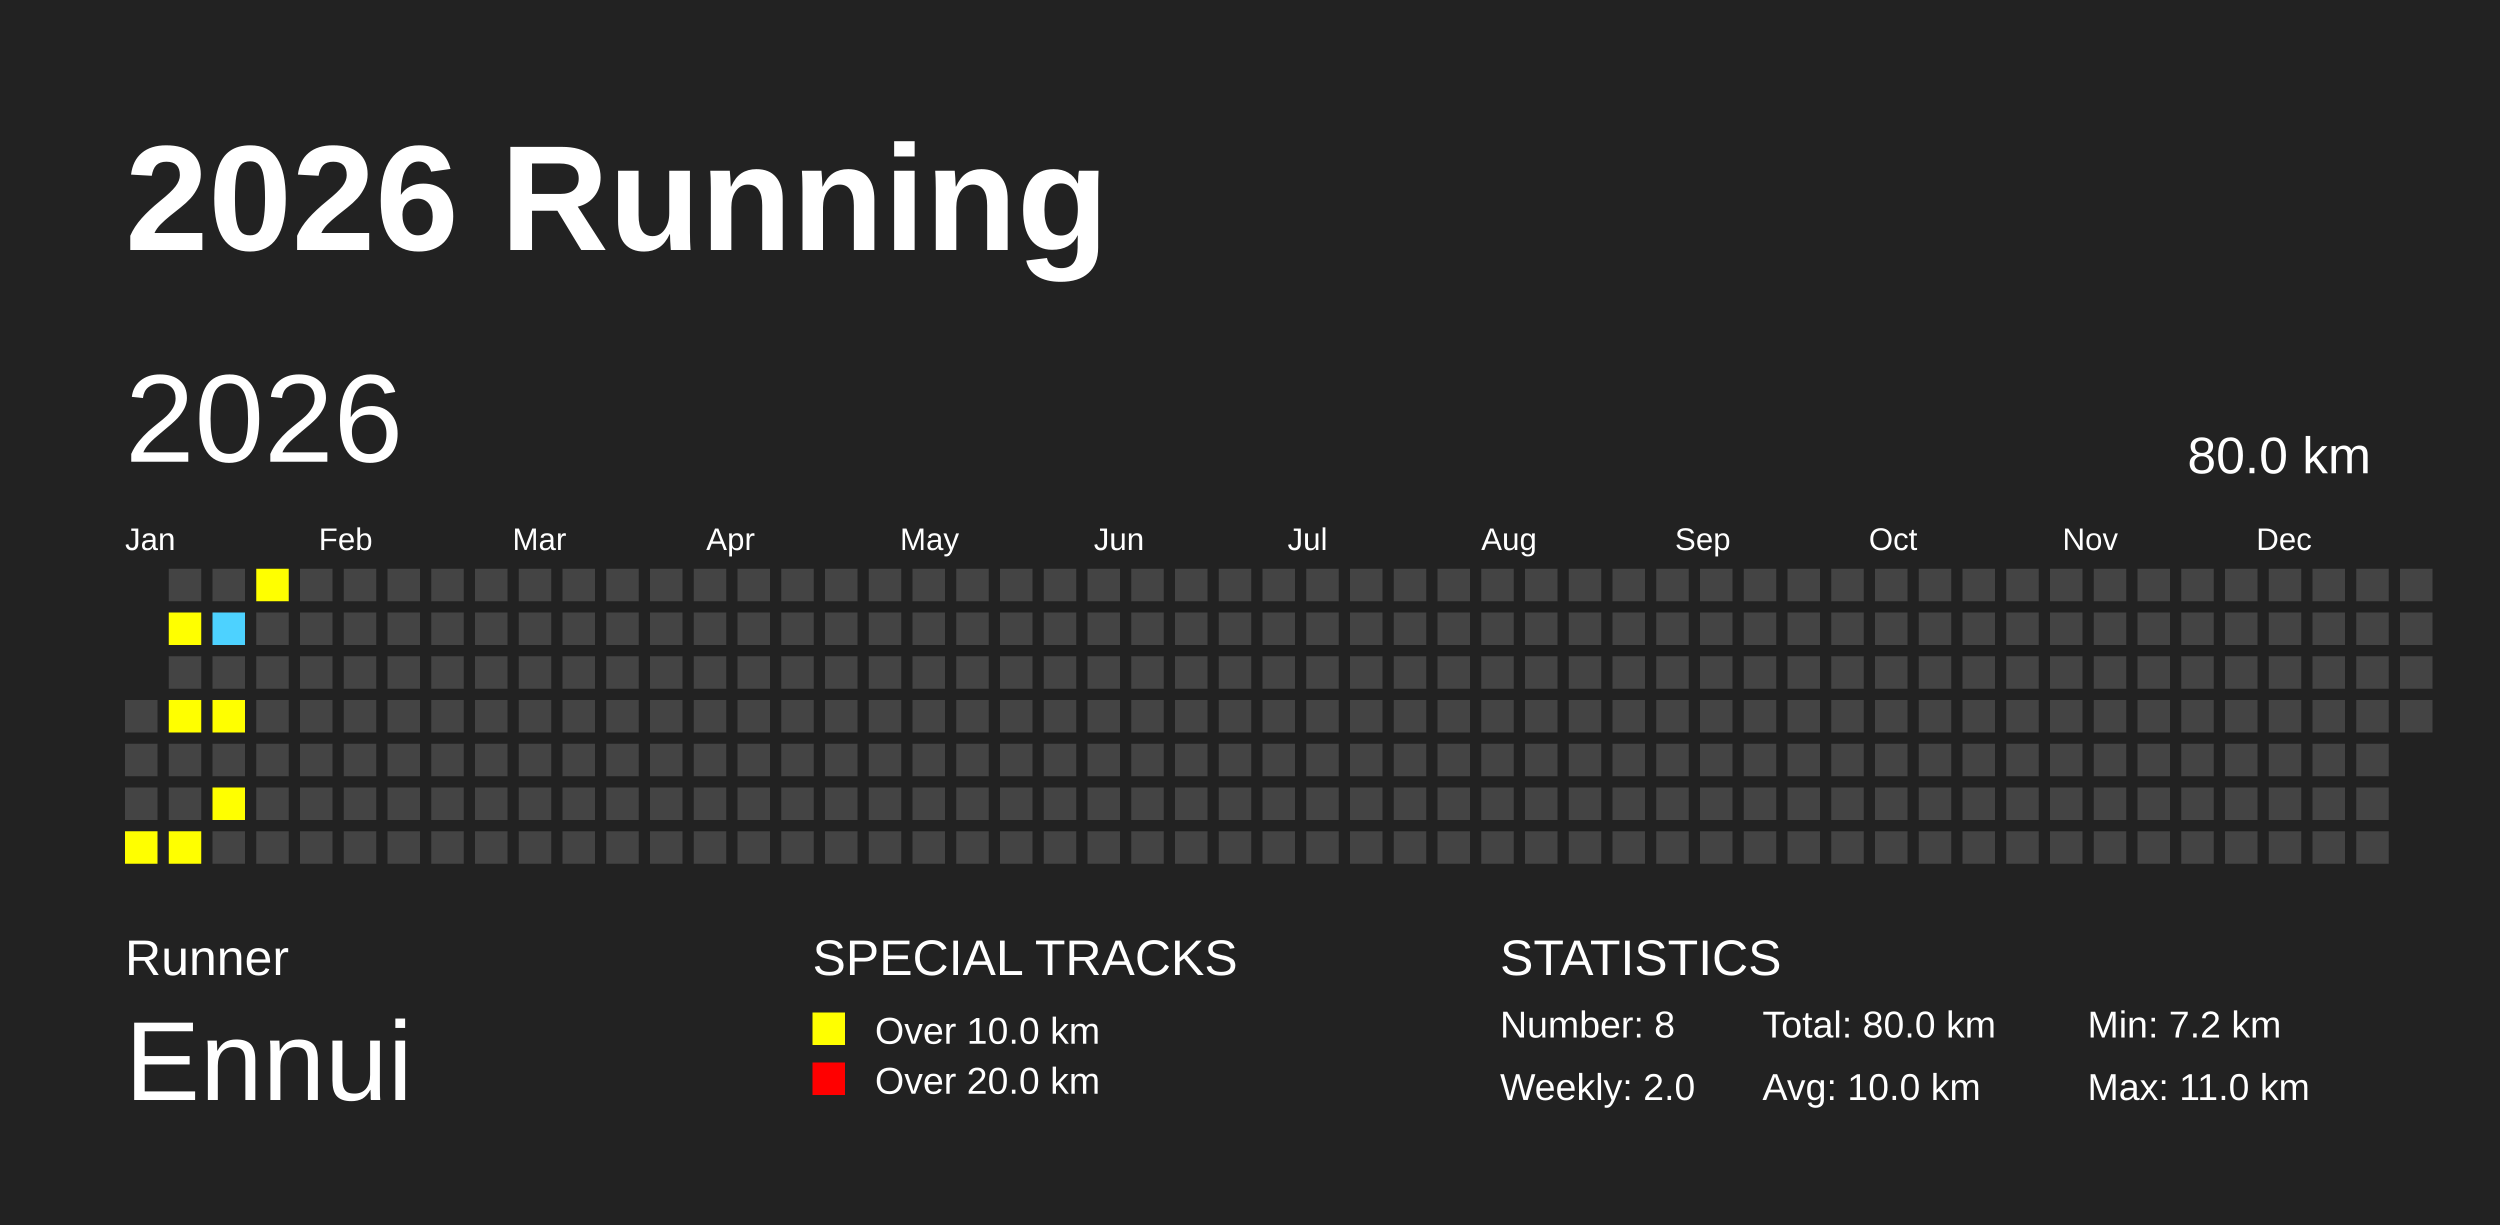
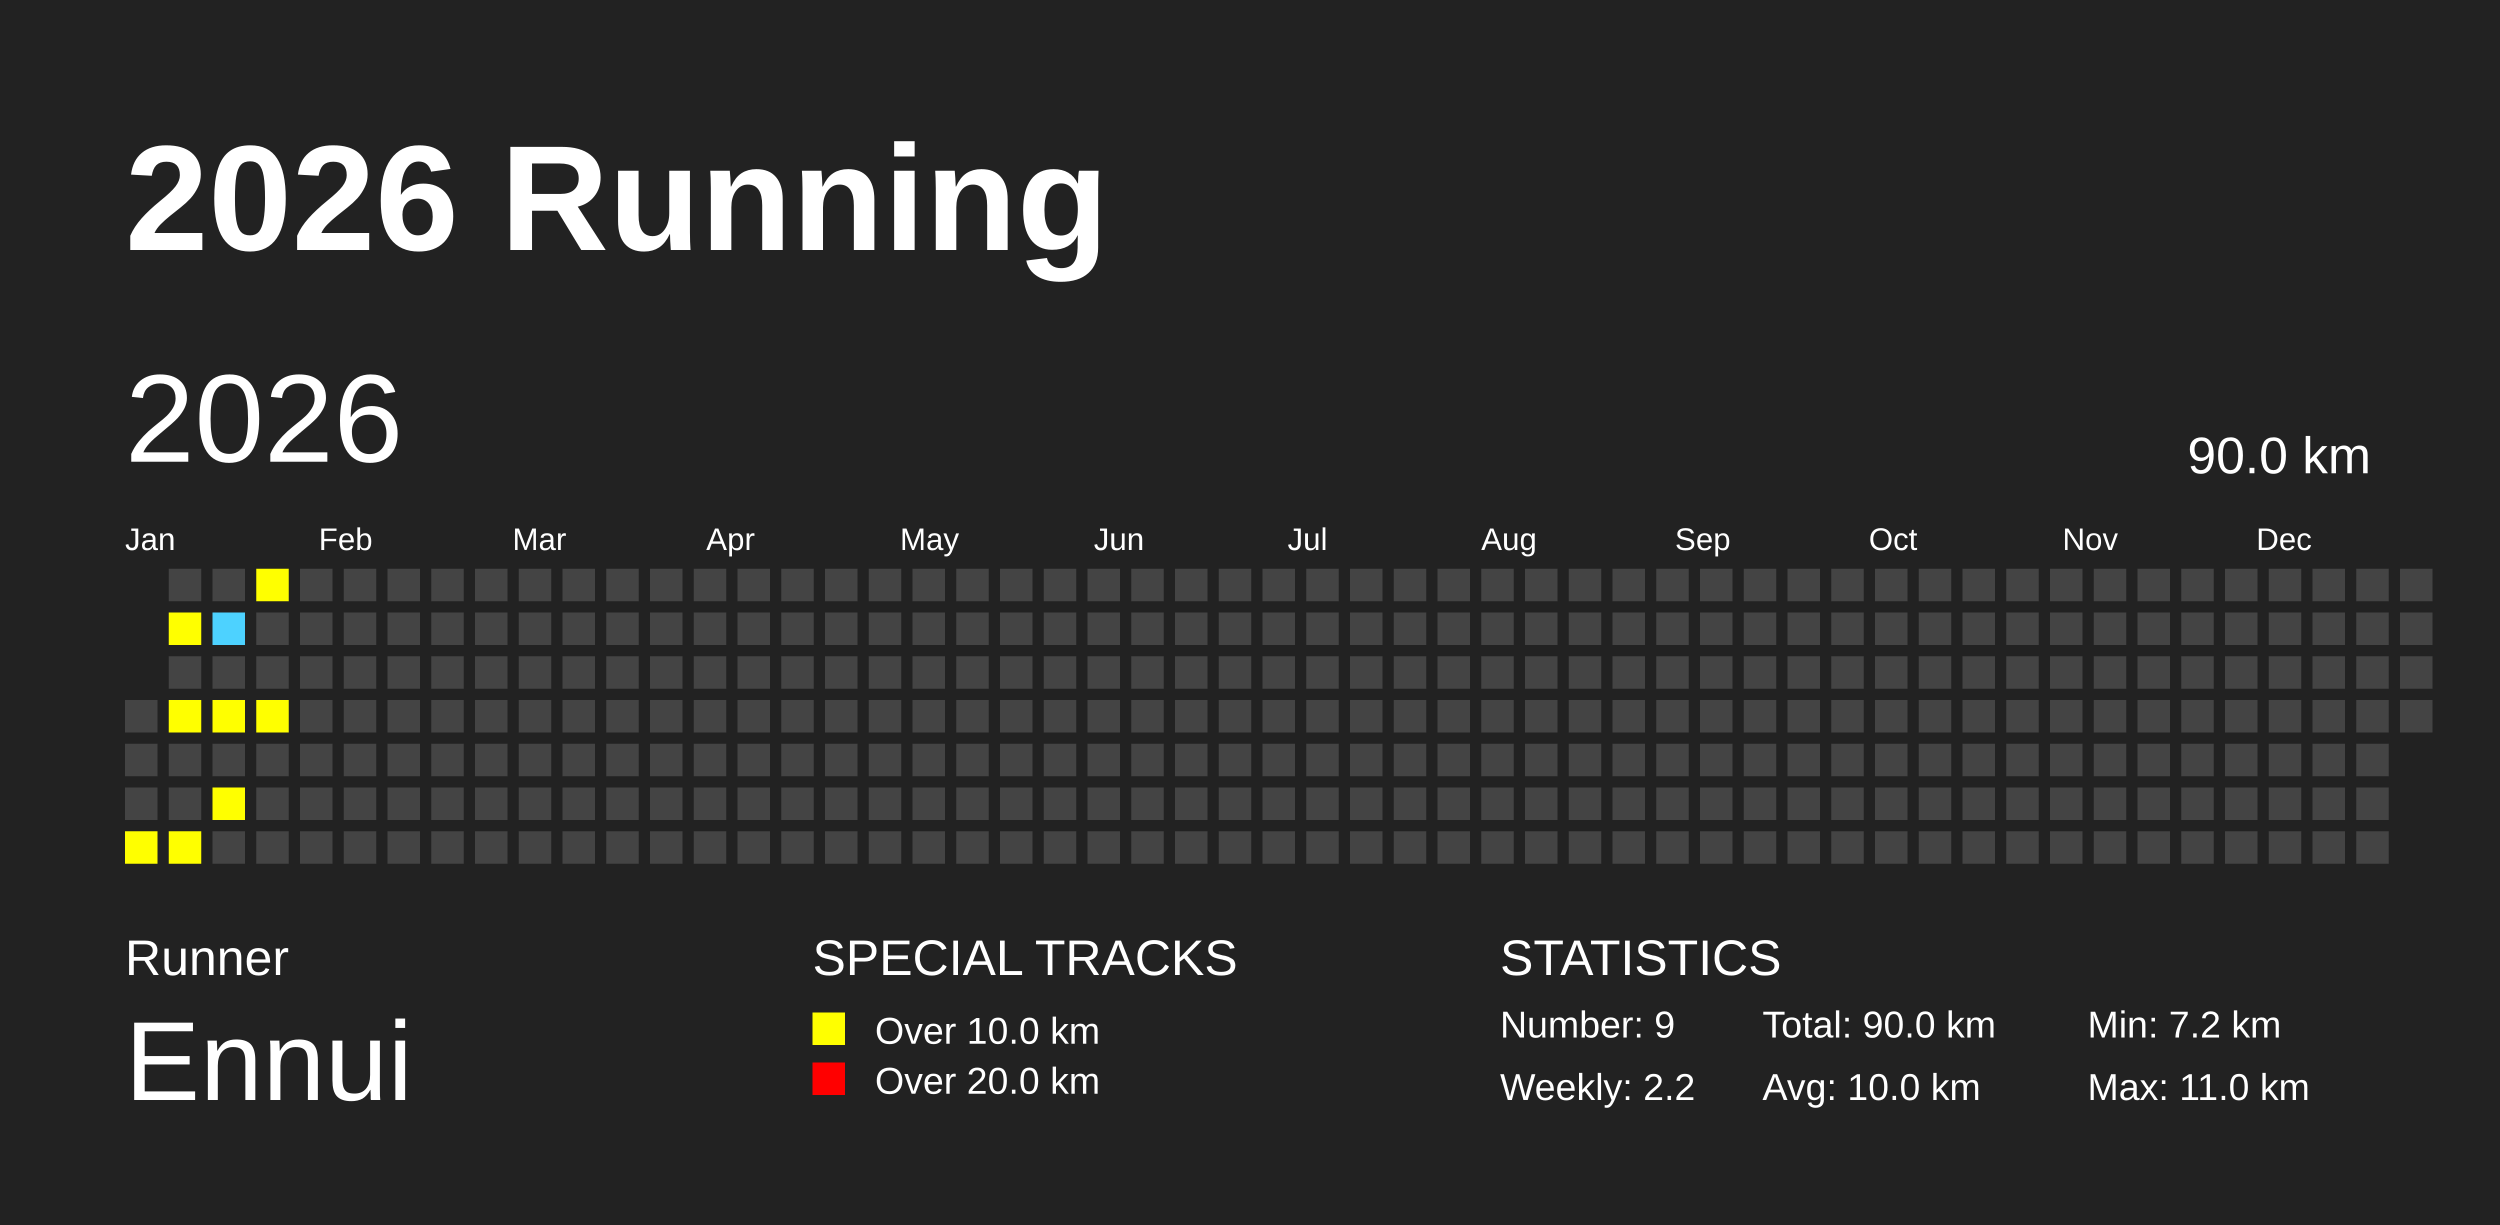
<svg xmlns="http://www.w3.org/2000/svg" baseProfile="full" height="98mm" version="1.1" viewBox="0,0,200,98" width="200mm">
  <defs />
  <rect fill="#222222" height="98" width="200" x="0" y="0" />
  <text fill="#FFFFFF" style="font-size:12px; font-family:Arial; font-weight:bold;" x="10" y="20">2026 Running</text>
  <text fill="#FFFFFF" style="font-size:4px; font-family:Arial" x="10" y="78">Runner</text>
  <text fill="#FFFFFF" style="font-size:9px; font-family:Arial" x="10" y="88">Ennui</text>
  <text fill="#FFFFFF" style="font-size:4px; font-family:Arial" x="65" y="78">SPECIAL TRACKS</text>
  <rect fill="yellow" height="2.6" width="2.6" x="65" y="81" />
  <text fill="#FFFFFF" style="font-size:3px; font-family:Arial" x="70" y="83.5">Over 10.0 km</text>
  <rect fill="red" height="2.6" width="2.6" x="65" y="85" />
  <text fill="#FFFFFF" style="font-size:3px; font-family:Arial" x="70" y="87.5">Over 20.0 km</text>
  <text fill="#FFFFFF" style="font-size:4px; font-family:Arial" x="120" y="78">STATISTICS</text>
-   <text fill="#FFFFFF" style="font-size:3px; font-family:Arial" x="120" y="83">Number: 8</text>
-   <text fill="#FFFFFF" style="font-size:3px; font-family:Arial" x="120" y="88">Weekly: 2.0</text>
-   <text fill="#FFFFFF" style="font-size:3px; font-family:Arial" x="141" y="83">Total: 80.0 km</text>
+   <text fill="#FFFFFF" style="font-size:3px; font-family:Arial" x="120" y="83">Number: 9</text>
+   <text fill="#FFFFFF" style="font-size:3px; font-family:Arial" x="120" y="88">Weekly: 2.2</text>
+   <text fill="#FFFFFF" style="font-size:3px; font-family:Arial" x="141" y="83">Total: 90.0 km</text>
  <text fill="#FFFFFF" style="font-size:3px; font-family:Arial" x="141" y="88">Avg: 10.0 km</text>
  <text fill="#FFFFFF" style="font-size:3px; font-family:Arial" x="167" y="83">Min: 7.2 km</text>
  <text fill="#FFFFFF" style="font-size:3px; font-family:Arial" x="167" y="88">Max: 11.0 km</text>
  <text dominant-baseline="hanging" fill="#FFFFFF" style="font-size:10.0px; font-family:Arial;" x="10" y="30">2026</text>
-   <text dominant-baseline="hanging" fill="#FFFFFF" style="font-size:4.125px; font-family:Arial;" x="175" y="35">80.0 km</text>
+   <text dominant-baseline="hanging" fill="#FFFFFF" style="font-size:4.125px; font-family:Arial;" x="175" y="35">90.0 km</text>
  <text fill="#FFFFFF" style="font-size:2.5px; font-family:Arial" x="10.0" y="44">Jan</text>
  <text fill="#FFFFFF" style="font-size:2.5px; font-family:Arial" x="25.5" y="44">Feb</text>
  <text fill="#FFFFFF" style="font-size:2.5px; font-family:Arial" x="41.0" y="44">Mar</text>
  <text fill="#FFFFFF" style="font-size:2.5px; font-family:Arial" x="56.5" y="44">Apr</text>
  <text fill="#FFFFFF" style="font-size:2.5px; font-family:Arial" x="72.0" y="44">May</text>
  <text fill="#FFFFFF" style="font-size:2.5px; font-family:Arial" x="87.5" y="44">Jun</text>
  <text fill="#FFFFFF" style="font-size:2.5px; font-family:Arial" x="103.0" y="44">Jul</text>
  <text fill="#FFFFFF" style="font-size:2.5px; font-family:Arial" x="118.5" y="44">Aug</text>
  <text fill="#FFFFFF" style="font-size:2.5px; font-family:Arial" x="134.0" y="44">Sep</text>
  <text fill="#FFFFFF" style="font-size:2.5px; font-family:Arial" x="149.5" y="44">Oct</text>
  <text fill="#FFFFFF" style="font-size:2.5px; font-family:Arial" x="165.0" y="44">Nov</text>
  <text fill="#FFFFFF" style="font-size:2.5px; font-family:Arial" x="180.5" y="44">Dec</text>
  <rect fill="#444444" height="2.6" width="2.6" x="10.0" y="56.0" />
  <rect fill="#444444" height="2.6" width="2.6" x="10.0" y="59.5" />
  <rect fill="#444444" height="2.6" width="2.6" x="10.0" y="63.0" />
  <rect fill="yellow" height="2.6" width="2.6" x="10.0" y="66.5" />
  <rect fill="#444444" height="2.6" width="2.6" x="13.5" y="45.5" />
  <rect fill="yellow" height="2.6" width="2.6" x="13.5" y="49.0" />
  <rect fill="#444444" height="2.6" width="2.6" x="13.5" y="52.5" />
  <rect fill="yellow" height="2.6" width="2.6" x="13.5" y="56.0" />
  <rect fill="#444444" height="2.6" width="2.6" x="13.5" y="59.5" />
  <rect fill="#444444" height="2.6" width="2.6" x="13.5" y="63.0" />
  <rect fill="yellow" height="2.6" width="2.6" x="13.5" y="66.5" />
  <rect fill="#444444" height="2.6" width="2.6" x="17.0" y="45.5" />
  <rect fill="#4DD2FF" height="2.6" width="2.6" x="17.0" y="49.0" />
  <rect fill="#444444" height="2.6" width="2.6" x="17.0" y="52.5" />
  <rect fill="yellow" height="2.6" width="2.6" x="17.0" y="56.0" />
  <rect fill="#444444" height="2.6" width="2.6" x="17.0" y="59.5" />
  <rect fill="yellow" height="2.6" width="2.6" x="17.0" y="63.0" />
  <rect fill="#444444" height="2.6" width="2.6" x="17.0" y="66.5" />
  <rect fill="yellow" height="2.6" width="2.6" x="20.5" y="45.5" />
  <rect fill="#444444" height="2.6" width="2.6" x="20.5" y="49.0" />
  <rect fill="#444444" height="2.6" width="2.6" x="20.5" y="52.5" />
-   <rect fill="#444444" height="2.6" width="2.6" x="20.5" y="56.0" />
+   <rect fill="yellow" height="2.6" width="2.6" x="20.5" y="56.0" />
  <rect fill="#444444" height="2.6" width="2.6" x="20.5" y="59.5" />
  <rect fill="#444444" height="2.6" width="2.6" x="20.5" y="63.0" />
  <rect fill="#444444" height="2.6" width="2.6" x="20.5" y="66.5" />
  <rect fill="#444444" height="2.6" width="2.6" x="24.0" y="45.5" />
  <rect fill="#444444" height="2.6" width="2.6" x="24.0" y="49.0" />
  <rect fill="#444444" height="2.6" width="2.6" x="24.0" y="52.5" />
  <rect fill="#444444" height="2.6" width="2.6" x="24.0" y="56.0" />
  <rect fill="#444444" height="2.6" width="2.6" x="24.0" y="59.5" />
  <rect fill="#444444" height="2.6" width="2.6" x="24.0" y="63.0" />
  <rect fill="#444444" height="2.6" width="2.6" x="24.0" y="66.5" />
  <rect fill="#444444" height="2.6" width="2.6" x="27.5" y="45.5" />
  <rect fill="#444444" height="2.6" width="2.6" x="27.5" y="49.0" />
  <rect fill="#444444" height="2.6" width="2.6" x="27.5" y="52.5" />
  <rect fill="#444444" height="2.6" width="2.6" x="27.5" y="56.0" />
  <rect fill="#444444" height="2.6" width="2.6" x="27.5" y="59.5" />
  <rect fill="#444444" height="2.6" width="2.6" x="27.5" y="63.0" />
  <rect fill="#444444" height="2.6" width="2.6" x="27.5" y="66.5" />
  <rect fill="#444444" height="2.6" width="2.6" x="31.0" y="45.5" />
  <rect fill="#444444" height="2.6" width="2.6" x="31.0" y="49.0" />
  <rect fill="#444444" height="2.6" width="2.6" x="31.0" y="52.5" />
  <rect fill="#444444" height="2.6" width="2.6" x="31.0" y="56.0" />
  <rect fill="#444444" height="2.6" width="2.6" x="31.0" y="59.5" />
  <rect fill="#444444" height="2.6" width="2.6" x="31.0" y="63.0" />
  <rect fill="#444444" height="2.6" width="2.6" x="31.0" y="66.5" />
  <rect fill="#444444" height="2.6" width="2.6" x="34.5" y="45.5" />
  <rect fill="#444444" height="2.6" width="2.6" x="34.5" y="49.0" />
  <rect fill="#444444" height="2.6" width="2.6" x="34.5" y="52.5" />
  <rect fill="#444444" height="2.6" width="2.6" x="34.5" y="56.0" />
  <rect fill="#444444" height="2.6" width="2.6" x="34.5" y="59.5" />
  <rect fill="#444444" height="2.6" width="2.6" x="34.5" y="63.0" />
  <rect fill="#444444" height="2.6" width="2.6" x="34.5" y="66.5" />
  <rect fill="#444444" height="2.6" width="2.6" x="38.0" y="45.5" />
  <rect fill="#444444" height="2.6" width="2.6" x="38.0" y="49.0" />
  <rect fill="#444444" height="2.6" width="2.6" x="38.0" y="52.5" />
  <rect fill="#444444" height="2.6" width="2.6" x="38.0" y="56.0" />
  <rect fill="#444444" height="2.6" width="2.6" x="38.0" y="59.5" />
  <rect fill="#444444" height="2.6" width="2.6" x="38.0" y="63.0" />
  <rect fill="#444444" height="2.6" width="2.6" x="38.0" y="66.5" />
  <rect fill="#444444" height="2.6" width="2.6" x="41.5" y="45.5" />
  <rect fill="#444444" height="2.6" width="2.6" x="41.5" y="49.0" />
  <rect fill="#444444" height="2.6" width="2.6" x="41.5" y="52.5" />
  <rect fill="#444444" height="2.6" width="2.6" x="41.5" y="56.0" />
  <rect fill="#444444" height="2.6" width="2.6" x="41.5" y="59.5" />
  <rect fill="#444444" height="2.6" width="2.6" x="41.5" y="63.0" />
  <rect fill="#444444" height="2.6" width="2.6" x="41.5" y="66.5" />
  <rect fill="#444444" height="2.6" width="2.6" x="45.0" y="45.5" />
  <rect fill="#444444" height="2.6" width="2.6" x="45.0" y="49.0" />
  <rect fill="#444444" height="2.6" width="2.6" x="45.0" y="52.5" />
  <rect fill="#444444" height="2.6" width="2.6" x="45.0" y="56.0" />
  <rect fill="#444444" height="2.6" width="2.6" x="45.0" y="59.5" />
  <rect fill="#444444" height="2.6" width="2.6" x="45.0" y="63.0" />
  <rect fill="#444444" height="2.6" width="2.6" x="45.0" y="66.5" />
  <rect fill="#444444" height="2.6" width="2.6" x="48.5" y="45.5" />
  <rect fill="#444444" height="2.6" width="2.6" x="48.5" y="49.0" />
  <rect fill="#444444" height="2.6" width="2.6" x="48.5" y="52.5" />
  <rect fill="#444444" height="2.6" width="2.6" x="48.5" y="56.0" />
  <rect fill="#444444" height="2.6" width="2.6" x="48.5" y="59.5" />
  <rect fill="#444444" height="2.6" width="2.6" x="48.5" y="63.0" />
  <rect fill="#444444" height="2.6" width="2.6" x="48.5" y="66.5" />
  <rect fill="#444444" height="2.6" width="2.6" x="52.0" y="45.5" />
  <rect fill="#444444" height="2.6" width="2.6" x="52.0" y="49.0" />
  <rect fill="#444444" height="2.6" width="2.6" x="52.0" y="52.5" />
  <rect fill="#444444" height="2.6" width="2.6" x="52.0" y="56.0" />
  <rect fill="#444444" height="2.6" width="2.6" x="52.0" y="59.5" />
  <rect fill="#444444" height="2.6" width="2.6" x="52.0" y="63.0" />
  <rect fill="#444444" height="2.6" width="2.6" x="52.0" y="66.5" />
  <rect fill="#444444" height="2.6" width="2.6" x="55.5" y="45.5" />
  <rect fill="#444444" height="2.6" width="2.6" x="55.5" y="49.0" />
  <rect fill="#444444" height="2.6" width="2.6" x="55.5" y="52.5" />
  <rect fill="#444444" height="2.6" width="2.6" x="55.5" y="56.0" />
  <rect fill="#444444" height="2.6" width="2.6" x="55.5" y="59.5" />
  <rect fill="#444444" height="2.6" width="2.6" x="55.5" y="63.0" />
  <rect fill="#444444" height="2.6" width="2.6" x="55.5" y="66.5" />
  <rect fill="#444444" height="2.6" width="2.6" x="59.0" y="45.5" />
  <rect fill="#444444" height="2.6" width="2.6" x="59.0" y="49.0" />
  <rect fill="#444444" height="2.6" width="2.6" x="59.0" y="52.5" />
  <rect fill="#444444" height="2.6" width="2.6" x="59.0" y="56.0" />
  <rect fill="#444444" height="2.6" width="2.6" x="59.0" y="59.5" />
  <rect fill="#444444" height="2.6" width="2.6" x="59.0" y="63.0" />
  <rect fill="#444444" height="2.6" width="2.6" x="59.0" y="66.5" />
  <rect fill="#444444" height="2.6" width="2.6" x="62.5" y="45.5" />
  <rect fill="#444444" height="2.6" width="2.6" x="62.5" y="49.0" />
  <rect fill="#444444" height="2.6" width="2.6" x="62.5" y="52.5" />
  <rect fill="#444444" height="2.6" width="2.6" x="62.5" y="56.0" />
  <rect fill="#444444" height="2.6" width="2.6" x="62.5" y="59.5" />
  <rect fill="#444444" height="2.6" width="2.6" x="62.5" y="63.0" />
  <rect fill="#444444" height="2.6" width="2.6" x="62.5" y="66.5" />
  <rect fill="#444444" height="2.6" width="2.6" x="66.0" y="45.5" />
  <rect fill="#444444" height="2.6" width="2.6" x="66.0" y="49.0" />
  <rect fill="#444444" height="2.6" width="2.6" x="66.0" y="52.5" />
  <rect fill="#444444" height="2.6" width="2.6" x="66.0" y="56.0" />
  <rect fill="#444444" height="2.6" width="2.6" x="66.0" y="59.5" />
  <rect fill="#444444" height="2.6" width="2.6" x="66.0" y="63.0" />
  <rect fill="#444444" height="2.6" width="2.6" x="66.0" y="66.5" />
  <rect fill="#444444" height="2.6" width="2.6" x="69.5" y="45.5" />
  <rect fill="#444444" height="2.6" width="2.6" x="69.5" y="49.0" />
  <rect fill="#444444" height="2.6" width="2.6" x="69.5" y="52.5" />
  <rect fill="#444444" height="2.6" width="2.6" x="69.5" y="56.0" />
  <rect fill="#444444" height="2.6" width="2.6" x="69.5" y="59.5" />
  <rect fill="#444444" height="2.6" width="2.6" x="69.5" y="63.0" />
  <rect fill="#444444" height="2.6" width="2.6" x="69.5" y="66.5" />
  <rect fill="#444444" height="2.6" width="2.6" x="73.0" y="45.5" />
  <rect fill="#444444" height="2.6" width="2.6" x="73.0" y="49.0" />
  <rect fill="#444444" height="2.6" width="2.6" x="73.0" y="52.5" />
  <rect fill="#444444" height="2.6" width="2.6" x="73.0" y="56.0" />
  <rect fill="#444444" height="2.6" width="2.6" x="73.0" y="59.5" />
  <rect fill="#444444" height="2.6" width="2.6" x="73.0" y="63.0" />
  <rect fill="#444444" height="2.6" width="2.6" x="73.0" y="66.5" />
  <rect fill="#444444" height="2.6" width="2.6" x="76.5" y="45.5" />
  <rect fill="#444444" height="2.6" width="2.6" x="76.5" y="49.0" />
  <rect fill="#444444" height="2.6" width="2.6" x="76.5" y="52.5" />
  <rect fill="#444444" height="2.6" width="2.6" x="76.5" y="56.0" />
  <rect fill="#444444" height="2.6" width="2.6" x="76.5" y="59.5" />
  <rect fill="#444444" height="2.6" width="2.6" x="76.5" y="63.0" />
  <rect fill="#444444" height="2.6" width="2.6" x="76.5" y="66.5" />
  <rect fill="#444444" height="2.6" width="2.6" x="80.0" y="45.5" />
  <rect fill="#444444" height="2.6" width="2.6" x="80.0" y="49.0" />
  <rect fill="#444444" height="2.6" width="2.6" x="80.0" y="52.5" />
  <rect fill="#444444" height="2.6" width="2.6" x="80.0" y="56.0" />
  <rect fill="#444444" height="2.6" width="2.6" x="80.0" y="59.5" />
  <rect fill="#444444" height="2.6" width="2.6" x="80.0" y="63.0" />
  <rect fill="#444444" height="2.6" width="2.6" x="80.0" y="66.5" />
  <rect fill="#444444" height="2.6" width="2.6" x="83.5" y="45.5" />
  <rect fill="#444444" height="2.6" width="2.6" x="83.5" y="49.0" />
  <rect fill="#444444" height="2.6" width="2.6" x="83.5" y="52.5" />
  <rect fill="#444444" height="2.6" width="2.6" x="83.5" y="56.0" />
  <rect fill="#444444" height="2.6" width="2.6" x="83.5" y="59.5" />
  <rect fill="#444444" height="2.6" width="2.6" x="83.5" y="63.0" />
  <rect fill="#444444" height="2.6" width="2.6" x="83.5" y="66.5" />
  <rect fill="#444444" height="2.6" width="2.6" x="87.0" y="45.5" />
  <rect fill="#444444" height="2.6" width="2.6" x="87.0" y="49.0" />
  <rect fill="#444444" height="2.6" width="2.6" x="87.0" y="52.5" />
  <rect fill="#444444" height="2.6" width="2.6" x="87.0" y="56.0" />
  <rect fill="#444444" height="2.6" width="2.6" x="87.0" y="59.5" />
  <rect fill="#444444" height="2.6" width="2.6" x="87.0" y="63.0" />
  <rect fill="#444444" height="2.6" width="2.6" x="87.0" y="66.5" />
  <rect fill="#444444" height="2.6" width="2.6" x="90.5" y="45.5" />
  <rect fill="#444444" height="2.6" width="2.6" x="90.5" y="49.0" />
  <rect fill="#444444" height="2.6" width="2.6" x="90.5" y="52.5" />
  <rect fill="#444444" height="2.6" width="2.6" x="90.5" y="56.0" />
  <rect fill="#444444" height="2.6" width="2.6" x="90.5" y="59.5" />
  <rect fill="#444444" height="2.6" width="2.6" x="90.5" y="63.0" />
  <rect fill="#444444" height="2.6" width="2.6" x="90.5" y="66.5" />
  <rect fill="#444444" height="2.6" width="2.6" x="94.0" y="45.5" />
  <rect fill="#444444" height="2.6" width="2.6" x="94.0" y="49.0" />
  <rect fill="#444444" height="2.6" width="2.6" x="94.0" y="52.5" />
  <rect fill="#444444" height="2.6" width="2.6" x="94.0" y="56.0" />
  <rect fill="#444444" height="2.6" width="2.6" x="94.0" y="59.5" />
  <rect fill="#444444" height="2.6" width="2.6" x="94.0" y="63.0" />
  <rect fill="#444444" height="2.6" width="2.6" x="94.0" y="66.5" />
  <rect fill="#444444" height="2.6" width="2.6" x="97.5" y="45.5" />
  <rect fill="#444444" height="2.6" width="2.6" x="97.5" y="49.0" />
  <rect fill="#444444" height="2.6" width="2.6" x="97.5" y="52.5" />
  <rect fill="#444444" height="2.6" width="2.6" x="97.5" y="56.0" />
  <rect fill="#444444" height="2.6" width="2.6" x="97.5" y="59.5" />
  <rect fill="#444444" height="2.6" width="2.6" x="97.5" y="63.0" />
  <rect fill="#444444" height="2.6" width="2.6" x="97.5" y="66.5" />
  <rect fill="#444444" height="2.6" width="2.6" x="101.0" y="45.5" />
  <rect fill="#444444" height="2.6" width="2.6" x="101.0" y="49.0" />
  <rect fill="#444444" height="2.6" width="2.6" x="101.0" y="52.5" />
  <rect fill="#444444" height="2.6" width="2.6" x="101.0" y="56.0" />
  <rect fill="#444444" height="2.6" width="2.6" x="101.0" y="59.5" />
  <rect fill="#444444" height="2.6" width="2.6" x="101.0" y="63.0" />
  <rect fill="#444444" height="2.6" width="2.6" x="101.0" y="66.5" />
  <rect fill="#444444" height="2.6" width="2.6" x="104.5" y="45.5" />
  <rect fill="#444444" height="2.6" width="2.6" x="104.5" y="49.0" />
  <rect fill="#444444" height="2.6" width="2.6" x="104.5" y="52.5" />
  <rect fill="#444444" height="2.6" width="2.6" x="104.5" y="56.0" />
  <rect fill="#444444" height="2.6" width="2.6" x="104.5" y="59.5" />
  <rect fill="#444444" height="2.6" width="2.6" x="104.5" y="63.0" />
  <rect fill="#444444" height="2.6" width="2.6" x="104.5" y="66.5" />
  <rect fill="#444444" height="2.6" width="2.6" x="108.0" y="45.5" />
  <rect fill="#444444" height="2.6" width="2.6" x="108.0" y="49.0" />
  <rect fill="#444444" height="2.6" width="2.6" x="108.0" y="52.5" />
  <rect fill="#444444" height="2.6" width="2.6" x="108.0" y="56.0" />
  <rect fill="#444444" height="2.6" width="2.6" x="108.0" y="59.5" />
  <rect fill="#444444" height="2.6" width="2.6" x="108.0" y="63.0" />
  <rect fill="#444444" height="2.6" width="2.6" x="108.0" y="66.5" />
  <rect fill="#444444" height="2.6" width="2.6" x="111.5" y="45.5" />
  <rect fill="#444444" height="2.6" width="2.6" x="111.5" y="49.0" />
  <rect fill="#444444" height="2.6" width="2.6" x="111.5" y="52.5" />
  <rect fill="#444444" height="2.6" width="2.6" x="111.5" y="56.0" />
  <rect fill="#444444" height="2.6" width="2.6" x="111.5" y="59.5" />
  <rect fill="#444444" height="2.6" width="2.6" x="111.5" y="63.0" />
  <rect fill="#444444" height="2.6" width="2.6" x="111.5" y="66.5" />
  <rect fill="#444444" height="2.6" width="2.6" x="115.0" y="45.5" />
  <rect fill="#444444" height="2.6" width="2.6" x="115.0" y="49.0" />
  <rect fill="#444444" height="2.6" width="2.6" x="115.0" y="52.5" />
  <rect fill="#444444" height="2.6" width="2.6" x="115.0" y="56.0" />
  <rect fill="#444444" height="2.6" width="2.6" x="115.0" y="59.5" />
  <rect fill="#444444" height="2.6" width="2.6" x="115.0" y="63.0" />
  <rect fill="#444444" height="2.6" width="2.6" x="115.0" y="66.5" />
  <rect fill="#444444" height="2.6" width="2.6" x="118.5" y="45.5" />
  <rect fill="#444444" height="2.6" width="2.6" x="118.5" y="49.0" />
  <rect fill="#444444" height="2.6" width="2.6" x="118.5" y="52.5" />
  <rect fill="#444444" height="2.6" width="2.6" x="118.5" y="56.0" />
  <rect fill="#444444" height="2.6" width="2.6" x="118.5" y="59.5" />
  <rect fill="#444444" height="2.6" width="2.6" x="118.5" y="63.0" />
  <rect fill="#444444" height="2.6" width="2.6" x="118.5" y="66.5" />
  <rect fill="#444444" height="2.6" width="2.6" x="122.0" y="45.5" />
  <rect fill="#444444" height="2.6" width="2.6" x="122.0" y="49.0" />
  <rect fill="#444444" height="2.6" width="2.6" x="122.0" y="52.5" />
  <rect fill="#444444" height="2.6" width="2.6" x="122.0" y="56.0" />
  <rect fill="#444444" height="2.6" width="2.6" x="122.0" y="59.5" />
  <rect fill="#444444" height="2.6" width="2.6" x="122.0" y="63.0" />
  <rect fill="#444444" height="2.6" width="2.6" x="122.0" y="66.5" />
  <rect fill="#444444" height="2.6" width="2.6" x="125.5" y="45.5" />
  <rect fill="#444444" height="2.6" width="2.6" x="125.5" y="49.0" />
  <rect fill="#444444" height="2.6" width="2.6" x="125.5" y="52.5" />
  <rect fill="#444444" height="2.6" width="2.6" x="125.5" y="56.0" />
  <rect fill="#444444" height="2.6" width="2.6" x="125.5" y="59.5" />
  <rect fill="#444444" height="2.6" width="2.6" x="125.5" y="63.0" />
  <rect fill="#444444" height="2.6" width="2.6" x="125.5" y="66.5" />
  <rect fill="#444444" height="2.6" width="2.6" x="129.0" y="45.5" />
  <rect fill="#444444" height="2.6" width="2.6" x="129.0" y="49.0" />
  <rect fill="#444444" height="2.6" width="2.6" x="129.0" y="52.5" />
  <rect fill="#444444" height="2.6" width="2.6" x="129.0" y="56.0" />
  <rect fill="#444444" height="2.6" width="2.6" x="129.0" y="59.5" />
  <rect fill="#444444" height="2.6" width="2.6" x="129.0" y="63.0" />
  <rect fill="#444444" height="2.6" width="2.6" x="129.0" y="66.5" />
  <rect fill="#444444" height="2.6" width="2.6" x="132.5" y="45.5" />
  <rect fill="#444444" height="2.6" width="2.6" x="132.5" y="49.0" />
  <rect fill="#444444" height="2.6" width="2.6" x="132.5" y="52.5" />
  <rect fill="#444444" height="2.6" width="2.6" x="132.5" y="56.0" />
  <rect fill="#444444" height="2.6" width="2.6" x="132.5" y="59.5" />
  <rect fill="#444444" height="2.6" width="2.6" x="132.5" y="63.0" />
  <rect fill="#444444" height="2.6" width="2.6" x="132.5" y="66.5" />
  <rect fill="#444444" height="2.6" width="2.6" x="136.0" y="45.5" />
  <rect fill="#444444" height="2.6" width="2.6" x="136.0" y="49.0" />
  <rect fill="#444444" height="2.6" width="2.6" x="136.0" y="52.5" />
  <rect fill="#444444" height="2.6" width="2.6" x="136.0" y="56.0" />
  <rect fill="#444444" height="2.6" width="2.6" x="136.0" y="59.5" />
  <rect fill="#444444" height="2.6" width="2.6" x="136.0" y="63.0" />
  <rect fill="#444444" height="2.6" width="2.6" x="136.0" y="66.5" />
  <rect fill="#444444" height="2.6" width="2.6" x="139.5" y="45.5" />
  <rect fill="#444444" height="2.6" width="2.6" x="139.5" y="49.0" />
  <rect fill="#444444" height="2.6" width="2.6" x="139.5" y="52.5" />
  <rect fill="#444444" height="2.6" width="2.6" x="139.5" y="56.0" />
  <rect fill="#444444" height="2.6" width="2.6" x="139.5" y="59.5" />
  <rect fill="#444444" height="2.6" width="2.6" x="139.5" y="63.0" />
  <rect fill="#444444" height="2.6" width="2.6" x="139.5" y="66.5" />
  <rect fill="#444444" height="2.6" width="2.6" x="143.0" y="45.5" />
  <rect fill="#444444" height="2.6" width="2.6" x="143.0" y="49.0" />
  <rect fill="#444444" height="2.6" width="2.6" x="143.0" y="52.5" />
  <rect fill="#444444" height="2.6" width="2.6" x="143.0" y="56.0" />
  <rect fill="#444444" height="2.6" width="2.6" x="143.0" y="59.5" />
  <rect fill="#444444" height="2.6" width="2.6" x="143.0" y="63.0" />
  <rect fill="#444444" height="2.6" width="2.6" x="143.0" y="66.5" />
  <rect fill="#444444" height="2.6" width="2.6" x="146.5" y="45.5" />
  <rect fill="#444444" height="2.6" width="2.6" x="146.5" y="49.0" />
  <rect fill="#444444" height="2.6" width="2.6" x="146.5" y="52.5" />
  <rect fill="#444444" height="2.6" width="2.6" x="146.5" y="56.0" />
  <rect fill="#444444" height="2.6" width="2.6" x="146.5" y="59.5" />
  <rect fill="#444444" height="2.6" width="2.6" x="146.5" y="63.0" />
  <rect fill="#444444" height="2.6" width="2.6" x="146.5" y="66.5" />
  <rect fill="#444444" height="2.6" width="2.6" x="150.0" y="45.5" />
  <rect fill="#444444" height="2.6" width="2.6" x="150.0" y="49.0" />
  <rect fill="#444444" height="2.6" width="2.6" x="150.0" y="52.5" />
  <rect fill="#444444" height="2.6" width="2.6" x="150.0" y="56.0" />
  <rect fill="#444444" height="2.6" width="2.6" x="150.0" y="59.5" />
  <rect fill="#444444" height="2.6" width="2.6" x="150.0" y="63.0" />
  <rect fill="#444444" height="2.6" width="2.6" x="150.0" y="66.5" />
  <rect fill="#444444" height="2.6" width="2.6" x="153.5" y="45.5" />
  <rect fill="#444444" height="2.6" width="2.6" x="153.5" y="49.0" />
  <rect fill="#444444" height="2.6" width="2.6" x="153.5" y="52.5" />
  <rect fill="#444444" height="2.6" width="2.6" x="153.5" y="56.0" />
  <rect fill="#444444" height="2.6" width="2.6" x="153.5" y="59.5" />
  <rect fill="#444444" height="2.6" width="2.6" x="153.5" y="63.0" />
  <rect fill="#444444" height="2.6" width="2.6" x="153.5" y="66.5" />
  <rect fill="#444444" height="2.6" width="2.6" x="157.0" y="45.5" />
  <rect fill="#444444" height="2.6" width="2.6" x="157.0" y="49.0" />
  <rect fill="#444444" height="2.6" width="2.6" x="157.0" y="52.5" />
  <rect fill="#444444" height="2.6" width="2.6" x="157.0" y="56.0" />
  <rect fill="#444444" height="2.6" width="2.6" x="157.0" y="59.5" />
  <rect fill="#444444" height="2.6" width="2.6" x="157.0" y="63.0" />
  <rect fill="#444444" height="2.6" width="2.6" x="157.0" y="66.5" />
  <rect fill="#444444" height="2.6" width="2.6" x="160.5" y="45.5" />
  <rect fill="#444444" height="2.6" width="2.6" x="160.5" y="49.0" />
  <rect fill="#444444" height="2.6" width="2.6" x="160.5" y="52.5" />
  <rect fill="#444444" height="2.6" width="2.6" x="160.5" y="56.0" />
  <rect fill="#444444" height="2.6" width="2.6" x="160.5" y="59.5" />
  <rect fill="#444444" height="2.6" width="2.6" x="160.5" y="63.0" />
  <rect fill="#444444" height="2.6" width="2.6" x="160.5" y="66.5" />
  <rect fill="#444444" height="2.6" width="2.6" x="164.0" y="45.5" />
  <rect fill="#444444" height="2.6" width="2.6" x="164.0" y="49.0" />
  <rect fill="#444444" height="2.6" width="2.6" x="164.0" y="52.5" />
  <rect fill="#444444" height="2.6" width="2.6" x="164.0" y="56.0" />
  <rect fill="#444444" height="2.6" width="2.6" x="164.0" y="59.5" />
  <rect fill="#444444" height="2.6" width="2.6" x="164.0" y="63.0" />
  <rect fill="#444444" height="2.6" width="2.6" x="164.0" y="66.5" />
  <rect fill="#444444" height="2.6" width="2.6" x="167.5" y="45.5" />
  <rect fill="#444444" height="2.6" width="2.6" x="167.5" y="49.0" />
  <rect fill="#444444" height="2.6" width="2.6" x="167.5" y="52.5" />
  <rect fill="#444444" height="2.6" width="2.6" x="167.5" y="56.0" />
  <rect fill="#444444" height="2.6" width="2.6" x="167.5" y="59.5" />
  <rect fill="#444444" height="2.6" width="2.6" x="167.5" y="63.0" />
  <rect fill="#444444" height="2.6" width="2.6" x="167.5" y="66.5" />
  <rect fill="#444444" height="2.6" width="2.6" x="171.0" y="45.5" />
  <rect fill="#444444" height="2.6" width="2.6" x="171.0" y="49.0" />
  <rect fill="#444444" height="2.6" width="2.6" x="171.0" y="52.5" />
  <rect fill="#444444" height="2.6" width="2.6" x="171.0" y="56.0" />
  <rect fill="#444444" height="2.6" width="2.6" x="171.0" y="59.5" />
  <rect fill="#444444" height="2.6" width="2.6" x="171.0" y="63.0" />
  <rect fill="#444444" height="2.6" width="2.6" x="171.0" y="66.5" />
  <rect fill="#444444" height="2.6" width="2.6" x="174.5" y="45.5" />
  <rect fill="#444444" height="2.6" width="2.6" x="174.5" y="49.0" />
  <rect fill="#444444" height="2.6" width="2.6" x="174.5" y="52.5" />
  <rect fill="#444444" height="2.6" width="2.6" x="174.5" y="56.0" />
  <rect fill="#444444" height="2.6" width="2.6" x="174.5" y="59.5" />
  <rect fill="#444444" height="2.6" width="2.6" x="174.5" y="63.0" />
  <rect fill="#444444" height="2.6" width="2.6" x="174.5" y="66.5" />
  <rect fill="#444444" height="2.6" width="2.6" x="178.0" y="45.5" />
  <rect fill="#444444" height="2.6" width="2.6" x="178.0" y="49.0" />
  <rect fill="#444444" height="2.6" width="2.6" x="178.0" y="52.5" />
  <rect fill="#444444" height="2.6" width="2.6" x="178.0" y="56.0" />
  <rect fill="#444444" height="2.6" width="2.6" x="178.0" y="59.5" />
  <rect fill="#444444" height="2.6" width="2.6" x="178.0" y="63.0" />
  <rect fill="#444444" height="2.6" width="2.6" x="178.0" y="66.5" />
  <rect fill="#444444" height="2.6" width="2.6" x="181.5" y="45.5" />
  <rect fill="#444444" height="2.6" width="2.6" x="181.5" y="49.0" />
  <rect fill="#444444" height="2.6" width="2.6" x="181.5" y="52.5" />
  <rect fill="#444444" height="2.6" width="2.6" x="181.5" y="56.0" />
  <rect fill="#444444" height="2.6" width="2.6" x="181.5" y="59.5" />
  <rect fill="#444444" height="2.6" width="2.6" x="181.5" y="63.0" />
  <rect fill="#444444" height="2.6" width="2.6" x="181.5" y="66.5" />
  <rect fill="#444444" height="2.6" width="2.6" x="185.0" y="45.5" />
  <rect fill="#444444" height="2.6" width="2.6" x="185.0" y="49.0" />
  <rect fill="#444444" height="2.6" width="2.6" x="185.0" y="52.5" />
  <rect fill="#444444" height="2.6" width="2.6" x="185.0" y="56.0" />
  <rect fill="#444444" height="2.6" width="2.6" x="185.0" y="59.5" />
  <rect fill="#444444" height="2.6" width="2.6" x="185.0" y="63.0" />
  <rect fill="#444444" height="2.6" width="2.6" x="185.0" y="66.5" />
  <rect fill="#444444" height="2.6" width="2.6" x="188.5" y="45.5" />
  <rect fill="#444444" height="2.6" width="2.6" x="188.5" y="49.0" />
  <rect fill="#444444" height="2.6" width="2.6" x="188.5" y="52.5" />
  <rect fill="#444444" height="2.6" width="2.6" x="188.5" y="56.0" />
  <rect fill="#444444" height="2.6" width="2.6" x="188.5" y="59.5" />
  <rect fill="#444444" height="2.6" width="2.6" x="188.5" y="63.0" />
  <rect fill="#444444" height="2.6" width="2.6" x="188.5" y="66.5" />
  <rect fill="#444444" height="2.6" width="2.6" x="192.0" y="45.5" />
  <rect fill="#444444" height="2.6" width="2.6" x="192.0" y="49.0" />
  <rect fill="#444444" height="2.6" width="2.6" x="192.0" y="52.5" />
  <rect fill="#444444" height="2.6" width="2.6" x="192.0" y="56.0" />
</svg>
